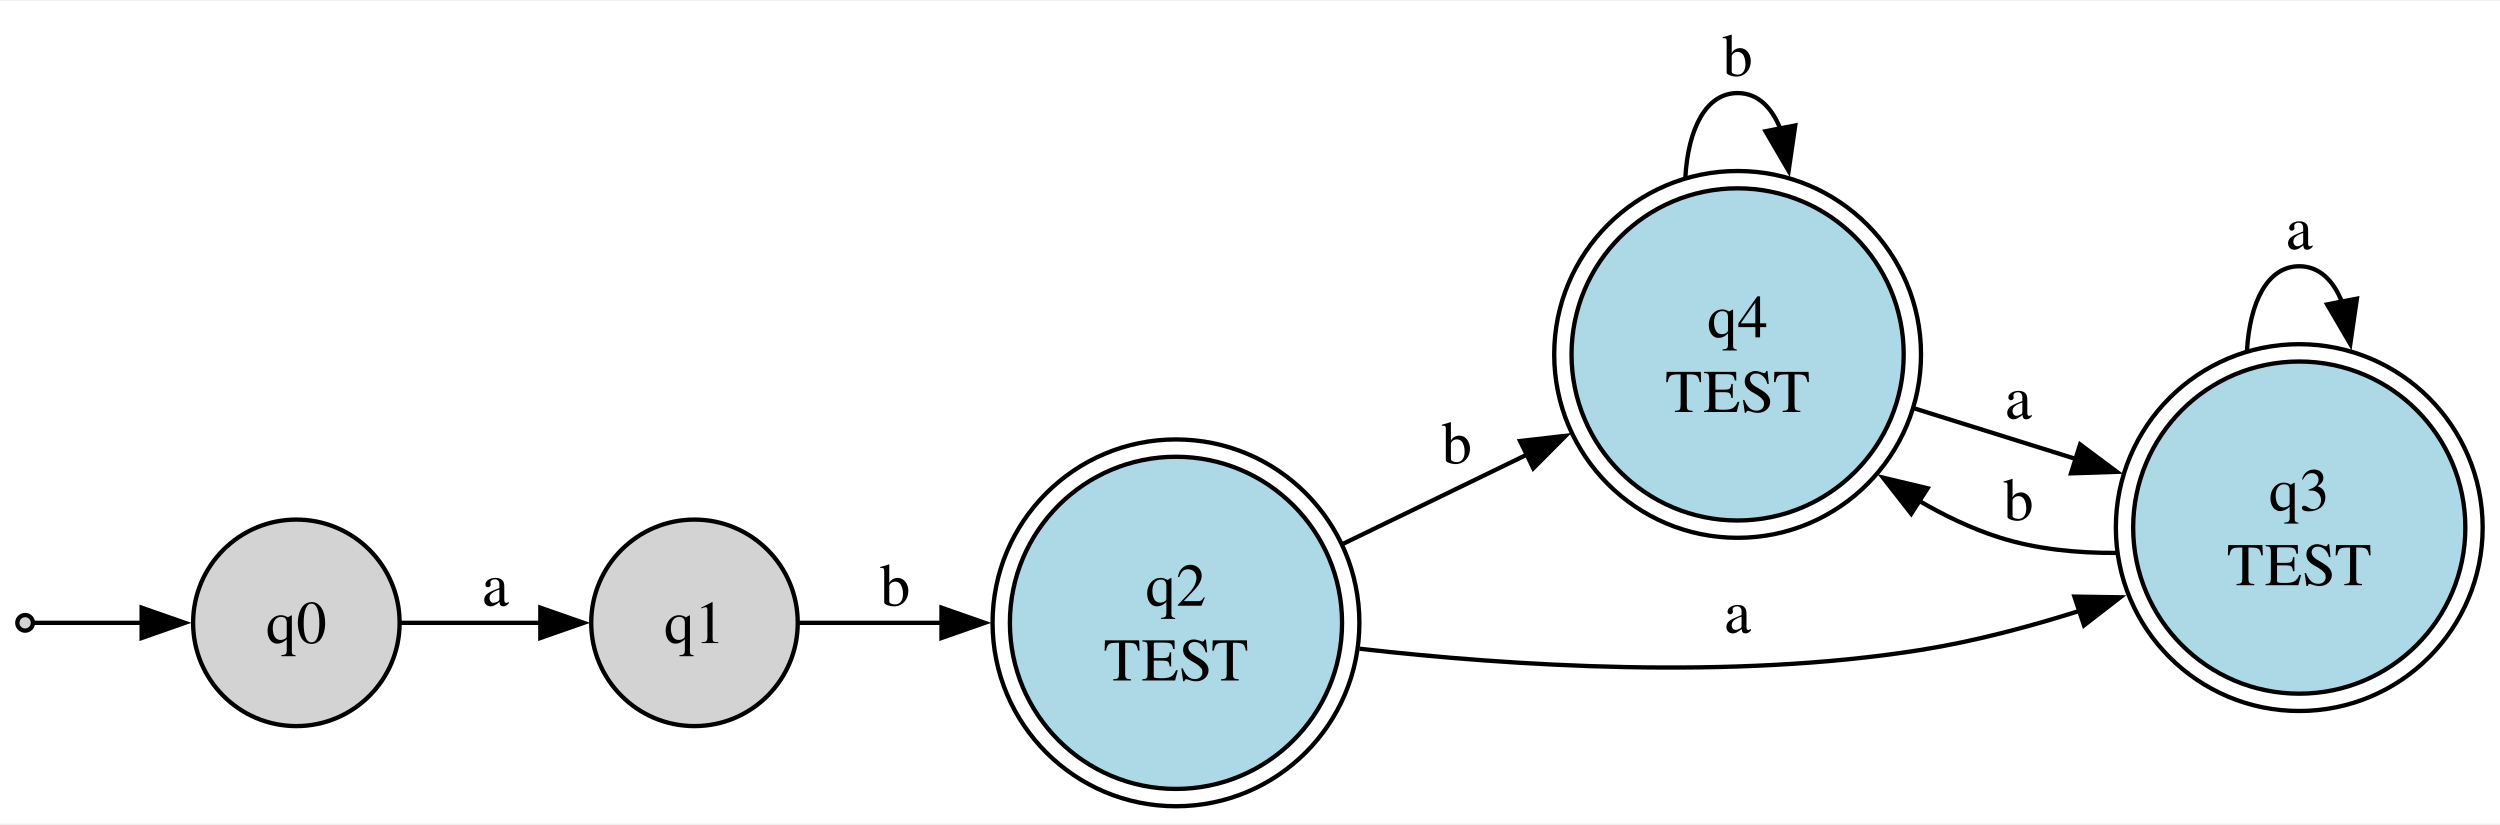
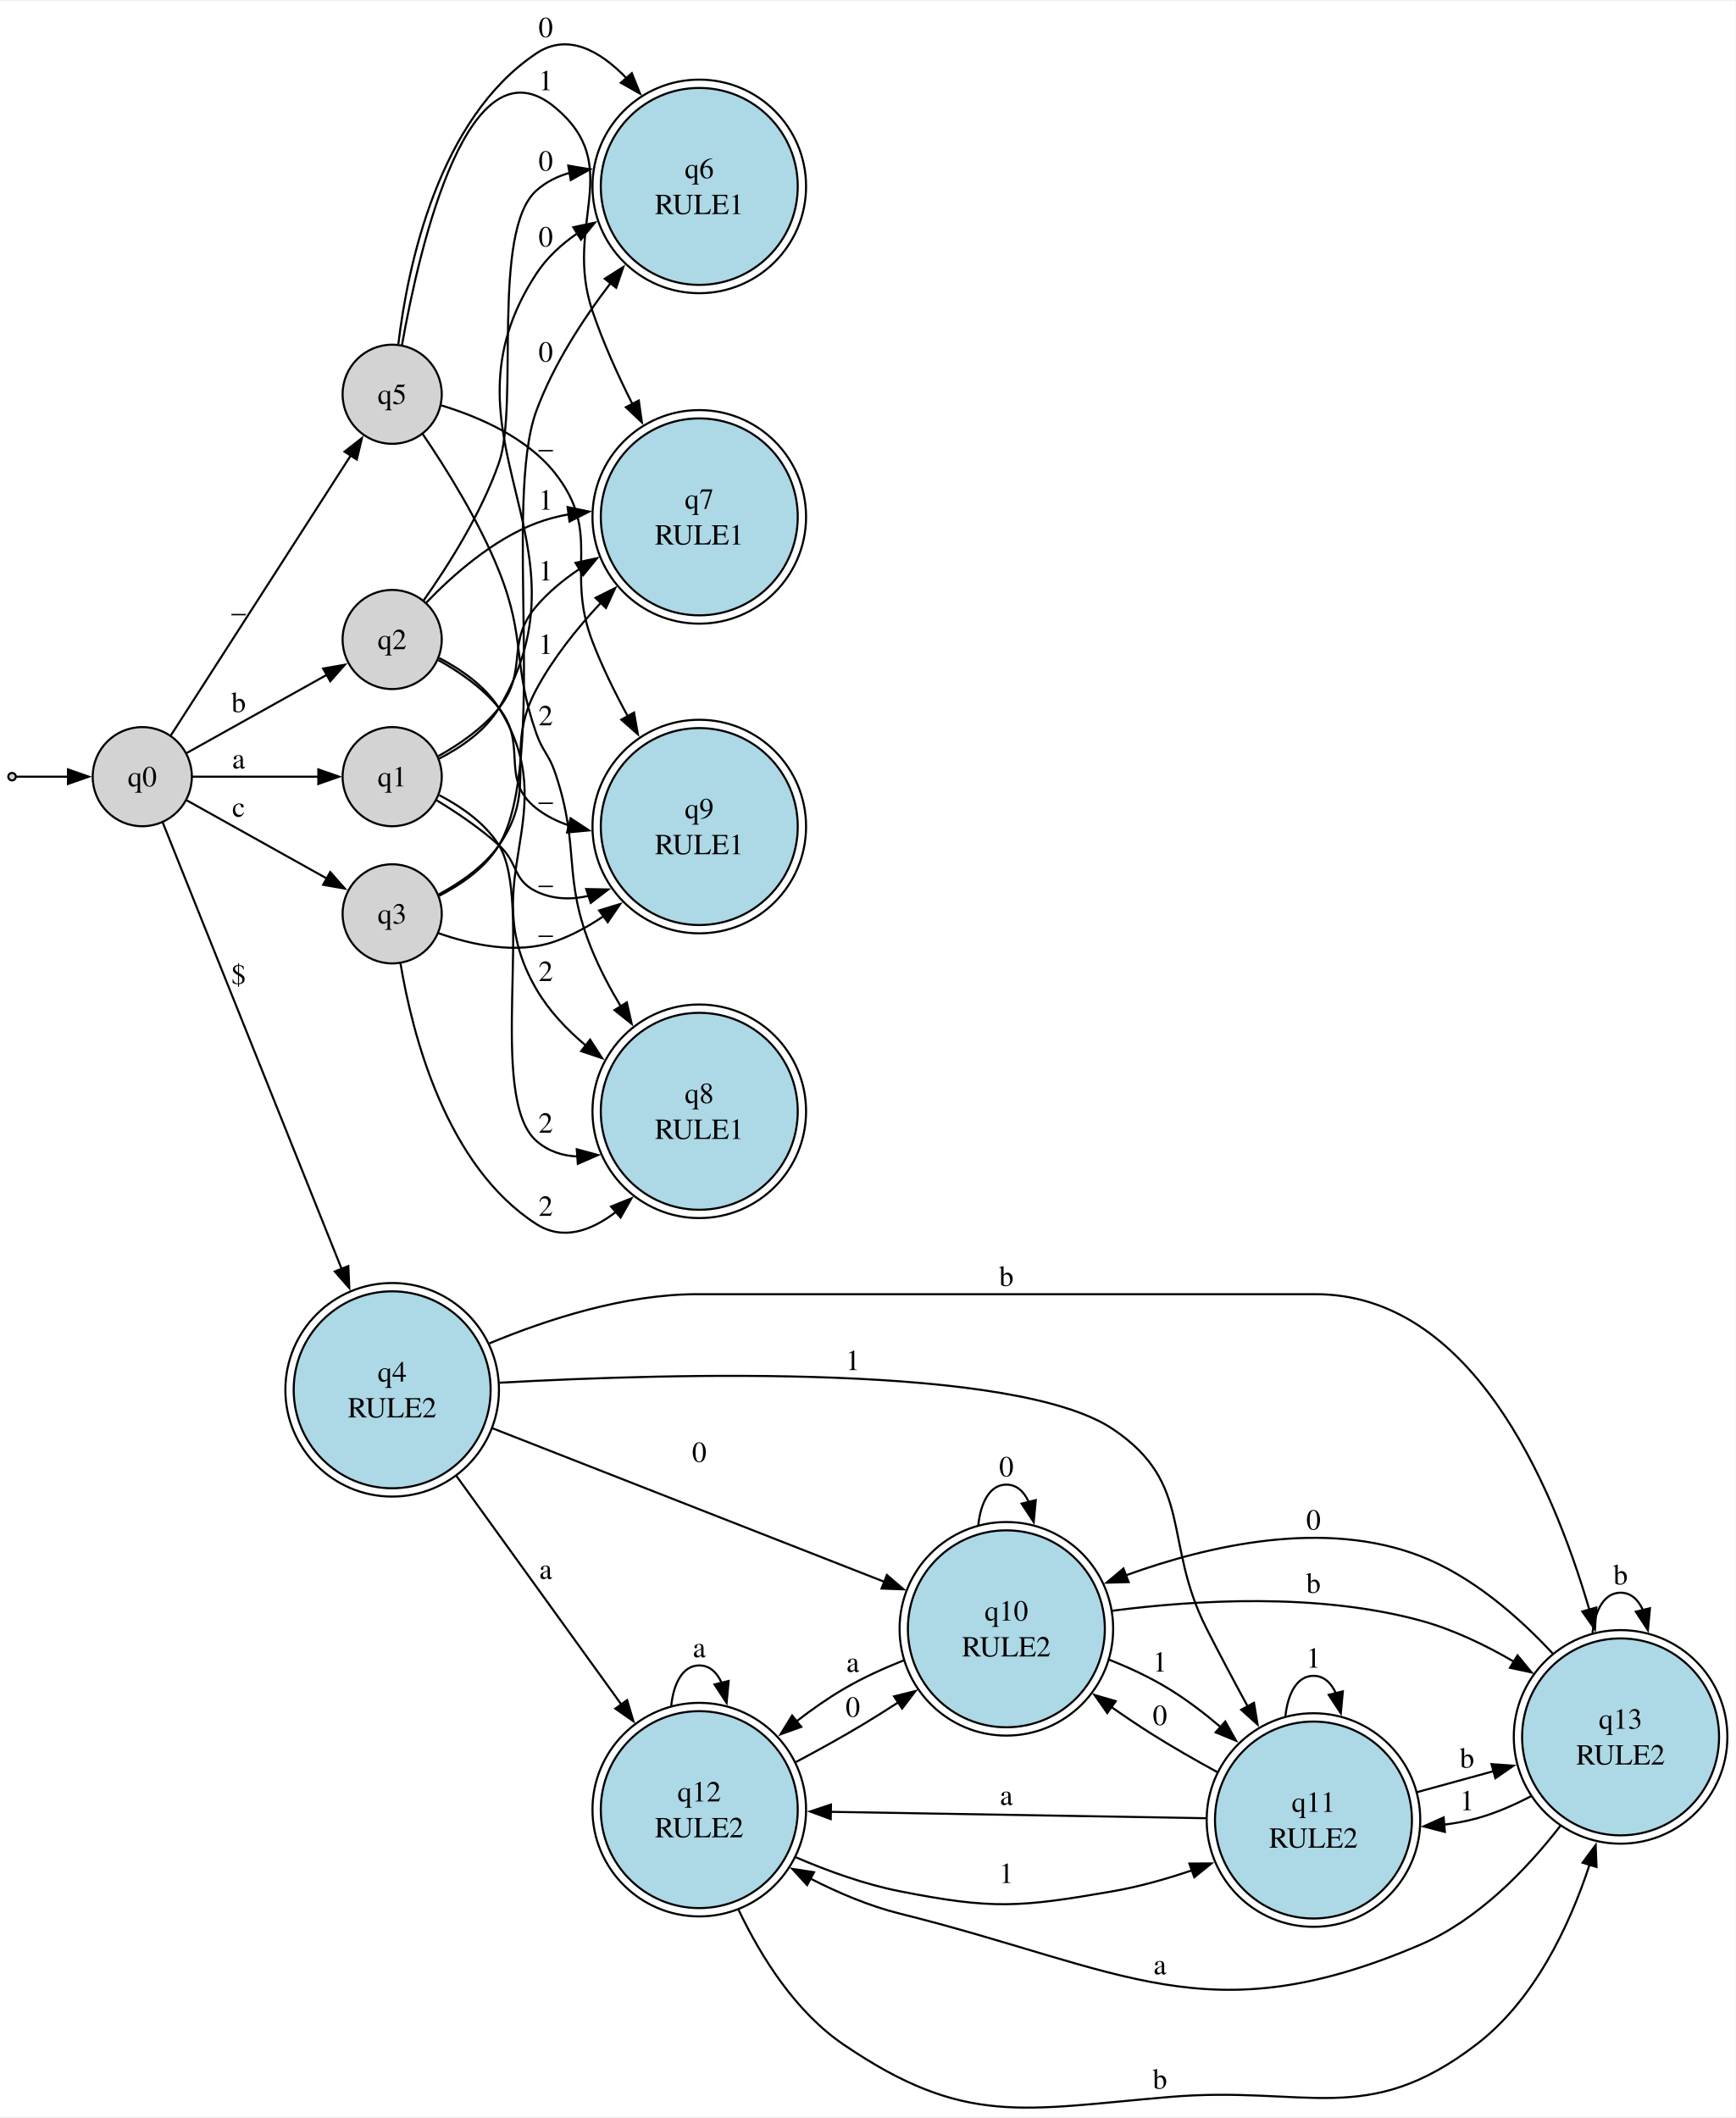
- <svg xmlns="http://www.w3.org/2000/svg" width="576pt" height="190pt" viewBox="0.00 0.00 576.00 189.51">
-   <g id="graph0" class="graph" transform="scale(0.99755 0.99755) rotate(0) translate(4 185.97)">
-     <polygon fill="white" stroke="none" points="-4,4 -4,-185.97 573.41,-185.97 573.41,4 -4,4" />
+ <svg xmlns="http://www.w3.org/2000/svg" width="295pt" height="360pt" viewBox="0.00 0.00 295.33 360.00">
+   <g id="graph0" class="graph" transform="scale(0.353663 0.353663) rotate(0) translate(4 1013.92)">
+     <polygon fill="white" stroke="none" points="-4,4 -4,-1013.92 831.06,-1013.92 831.06,4 -4,4" />
    <g id="node1" class="node">
-       <ellipse fill="lightblue" stroke="black" cx="397.33" cy="-104.36" rx="38.36" ry="38.36" />
-       <ellipse fill="none" stroke="black" cx="397.33" cy="-104.36" rx="42.36" ry="42.36" />
-       <text text-anchor="middle" x="397.33" y="-108.31" font-family="Times,serif" font-size="14.00">q4</text>
-       <text text-anchor="middle" x="397.33" y="-91.06" font-family="Times,serif" font-size="14.00">TEST</text>
+       <ellipse fill="lightblue" stroke="black" cx="332.43" cy="-765.8" rx="47.38" ry="47.38" />
+       <ellipse fill="none" stroke="black" cx="332.43" cy="-765.8" rx="51.38" ry="51.38" />
+       <text text-anchor="middle" x="332.43" y="-769.75" font-family="Times,serif" font-size="14.00">q7</text>
+       <text text-anchor="middle" x="332.43" y="-752.5" font-family="Times,serif" font-size="14.00">RULE1</text>
+     </g>
+     <g id="node2" class="node">
+       <ellipse fill="lightblue" stroke="black" cx="332.43" cy="-616.8" rx="47.38" ry="47.38" />
+       <ellipse fill="none" stroke="black" cx="332.43" cy="-616.8" rx="51.38" ry="51.38" />
+       <text text-anchor="middle" x="332.43" y="-620.75" font-family="Times,serif" font-size="14.00">q9</text>
+       <text text-anchor="middle" x="332.43" y="-603.5" font-family="Times,serif" font-size="14.00">RULE1</text>
+     </g>
+     <g id="node3" class="node">
+       <ellipse fill="lightblue" stroke="black" cx="332.43" cy="-143.8" rx="47.38" ry="47.38" />
+       <ellipse fill="none" stroke="black" cx="332.43" cy="-143.8" rx="51.38" ry="51.38" />
+       <text text-anchor="middle" x="332.43" y="-147.75" font-family="Times,serif" font-size="14.00">q12</text>
+       <text text-anchor="middle" x="332.43" y="-130.5" font-family="Times,serif" font-size="14.00">RULE2</text>
+     </g>
+     <g id="edge7" class="edge">
+       <path fill="none" stroke="black" d="M318.92,-193.7C320.13,-204.95 324.64,-213.18 332.43,-213.18 337.3,-213.18 340.88,-209.97 343.19,-204.81" />
+       <polygon fill="black" stroke="black" points="346.57,-205.71 345.58,-195.16 339.77,-204.03 346.57,-205.71" />
+       <text text-anchor="middle" x="332.43" y="-217.13" font-family="Times,serif" font-size="14.00">a</text>
+     </g>
+     <g id="node7" class="node">
+       <ellipse fill="lightblue" stroke="black" cx="480.18" cy="-230.8" rx="47.38" ry="47.38" />
+       <ellipse fill="none" stroke="black" cx="480.18" cy="-230.8" rx="51.38" ry="51.38" />
+       <text text-anchor="middle" x="480.18" y="-234.75" font-family="Times,serif" font-size="14.00">q10</text>
+       <text text-anchor="middle" x="480.18" y="-217.5" font-family="Times,serif" font-size="14.00">RULE2</text>
+     </g>
+     <g id="edge5" class="edge">
+       <path fill="none" stroke="black" d="M378.9,-166.68C389.49,-172.31 400.65,-178.47 410.81,-184.55 416.48,-187.95 422.32,-191.63 428.1,-195.37" />
+       <polygon fill="black" stroke="black" points="426.17,-198.29 436.44,-200.86 430.01,-192.44 426.17,-198.29" />
+       <text text-anchor="middle" x="406.31" y="-188.5" font-family="Times,serif" font-size="14.00">0</text>
+     </g>
+     <g id="node8" class="node">
+       <ellipse fill="lightblue" stroke="black" cx="775.69" cy="-178.8" rx="47.38" ry="47.38" />
+       <ellipse fill="none" stroke="black" cx="775.69" cy="-178.8" rx="51.38" ry="51.38" />
+       <text text-anchor="middle" x="775.69" y="-182.75" font-family="Times,serif" font-size="14.00">q13</text>
+       <text text-anchor="middle" x="775.69" y="-165.5" font-family="Times,serif" font-size="14.00">RULE2</text>
+     </g>
+     <g id="edge8" class="edge">
+       <path fill="none" stroke="black" d="M351.29,-95.71C362.34,-72.52 378.87,-46.42 401.81,-30.8 460.13,8.92 488.24,0.41 558.56,-5.55 624.94,-11.19 653.42,9.7 706.31,-30.8 733.95,-51.97 750.81,-86.97 760.87,-117.61" />
+       <polygon fill="black" stroke="black" points="757.42,-118.27 763.71,-126.79 764.1,-116.21 757.42,-118.27" />
+       <text text-anchor="middle" x="554.06" y="-9.5" font-family="Times,serif" font-size="14.00">b</text>
+     </g>
+     <g id="node9" class="node">
+       <ellipse fill="lightblue" stroke="black" cx="627.93" cy="-138.8" rx="47.38" ry="47.38" />
+       <ellipse fill="none" stroke="black" cx="627.93" cy="-138.8" rx="51.38" ry="51.38" />
+       <text text-anchor="middle" x="627.93" y="-142.75" font-family="Times,serif" font-size="14.00">q11</text>
+       <text text-anchor="middle" x="627.93" y="-125.5" font-family="Times,serif" font-size="14.00">RULE2</text>
+     </g>
+     <g id="edge6" class="edge">
+       <path fill="none" stroke="black" d="M378.87,-120.88C394.31,-114.24 411.94,-107.89 428.81,-104.55 473.61,-95.7 486.57,-96.72 531.56,-104.55 544.16,-106.75 557.3,-110.46 569.65,-114.65" />
+       <polygon fill="black" stroke="black" points="568.24,-117.86 578.84,-117.92 570.59,-111.27 568.24,-117.86" />
+       <text text-anchor="middle" x="480.18" y="-108.5" font-family="Times,serif" font-size="14.00">1</text>
+     </g>
+     <g id="node4" class="node">
+       <ellipse fill="lightblue" stroke="black" cx="332.43" cy="-924.8" rx="47.38" ry="47.38" />
+       <ellipse fill="none" stroke="black" cx="332.43" cy="-924.8" rx="51.38" ry="51.38" />
+       <text text-anchor="middle" x="332.43" y="-928.75" font-family="Times,serif" font-size="14.00">q6</text>
+       <text text-anchor="middle" x="332.43" y="-911.5" font-family="Times,serif" font-size="14.00">RULE1</text>
+     </g>
+     <g id="node5" class="node">
+       <ellipse fill="lightblue" stroke="black" cx="332.43" cy="-479.8" rx="47.38" ry="47.38" />
+       <ellipse fill="none" stroke="black" cx="332.43" cy="-479.8" rx="51.38" ry="51.38" />
+       <text text-anchor="middle" x="332.43" y="-483.75" font-family="Times,serif" font-size="14.00">q8</text>
+       <text text-anchor="middle" x="332.43" y="-466.5" font-family="Times,serif" font-size="14.00">RULE1</text>
+     </g>
+     <g id="node6" class="node">
+       <ellipse fill="lightblue" stroke="black" cx="184.68" cy="-345.8" rx="47.38" ry="47.38" />
+       <ellipse fill="none" stroke="black" cx="184.68" cy="-345.8" rx="51.38" ry="51.38" />
+       <text text-anchor="middle" x="184.68" y="-349.75" font-family="Times,serif" font-size="14.00">q4</text>
+       <text text-anchor="middle" x="184.68" y="-332.5" font-family="Times,serif" font-size="14.00">RULE2</text>
+     </g>
+     <g id="edge23" class="edge">
+       <path fill="none" stroke="black" d="M215.52,-304.44C238.51,-272.58 270.41,-228.38 294.92,-194.41" />
+       <polygon fill="black" stroke="black" points="297.72,-196.5 300.74,-186.34 292.05,-192.4 297.72,-196.5" />
+       <text text-anchor="middle" x="258.55" y="-254.81" font-family="Times,serif" font-size="14.00">a</text>
+     </g>
+     <g id="edge21" class="edge">
+       <path fill="none" stroke="black" d="M232.83,-327.33C284.18,-307.21 366.33,-275.02 421.49,-253.41" />
+       <polygon fill="black" stroke="black" points="422.7,-256.69 430.73,-249.79 420.14,-250.18 422.7,-256.69" />
+       <text text-anchor="middle" x="332.43" y="-311.11" font-family="Times,serif" font-size="14.00">0</text>
+     </g>
+     <g id="edge24" class="edge">
+       <path fill="none" stroke="black" d="M231.45,-368.13C259.6,-379.85 296.8,-391.8 331.43,-391.8 331.43,-391.8 331.43,-391.8 628.93,-391.8 703.01,-391.8 742.2,-302.97 760.66,-240.04" />
+       <polygon fill="black" stroke="black" points="764.02,-241.04 763.36,-230.47 757.28,-239.15 764.02,-241.04" />
+       <text text-anchor="middle" x="480.18" y="-395.75" font-family="Times,serif" font-size="14.00">b</text>
+     </g>
+     <g id="edge22" class="edge">
+       <path fill="none" stroke="black" d="M236.34,-349.21C320.57,-353.86 484.76,-358.39 531.56,-326.8 570.62,-300.44 555.23,-272.82 576.56,-230.8 582.74,-218.63 589.62,-205.69 596.27,-193.48" />
+       <polygon fill="black" stroke="black" points="599.31,-195.21 601.04,-184.76 593.17,-191.85 599.31,-195.21" />
+       <text text-anchor="middle" x="406.31" y="-355.29" font-family="Times,serif" font-size="14.00">1</text>
+     </g>
+     <g id="edge27" class="edge">
+       <path fill="none" stroke="black" d="M430.94,-215.66C421.01,-211.75 410.84,-207.11 401.81,-201.8 394.16,-197.32 386.53,-191.95 379.29,-186.33" />
+       <polygon fill="black" stroke="black" points="381.51,-183.62 371.54,-180.06 377.11,-189.07 381.51,-183.62" />
+       <text text-anchor="middle" x="406.31" y="-210.06" font-family="Times,serif" font-size="14.00">a</text>
+     </g>
+     <g id="edge25" class="edge">
+       <path fill="none" stroke="black" d="M466.67,-280.7C467.89,-291.95 472.39,-300.18 480.18,-300.18 485.05,-300.18 488.64,-296.97 490.94,-291.81" />
+       <polygon fill="black" stroke="black" points="494.32,-292.71 493.33,-282.16 487.53,-291.03 494.32,-292.71" />
+       <text text-anchor="middle" x="480.18" y="-304.13" font-family="Times,serif" font-size="14.00">0</text>
+     </g>
+     <g id="edge28" class="edge">
+       <path fill="none" stroke="black" d="M530.98,-239.47C571.63,-244.74 630.18,-248.16 679.31,-234.8 694.82,-230.59 710.38,-223.15 724.3,-215.03" />
+       <polygon fill="black" stroke="black" points="726.11,-218.03 732.83,-209.83 722.47,-212.05 726.11,-218.03" />
+       <text text-anchor="middle" x="627.93" y="-248.08" font-family="Times,serif" font-size="14.00">b</text>
+     </g>
+     <g id="edge26" class="edge">
+       <path fill="none" stroke="black" d="M529.6,-215.95C539.51,-212.01 549.64,-207.29 558.56,-201.8 567.05,-196.58 575.42,-190.21 583.24,-183.55" />
+       <polygon fill="black" stroke="black" points="585.51,-186.21 590.68,-176.96 580.87,-180.98 585.51,-186.21" />
+       <text text-anchor="middle" x="554.06" y="-210.19" font-family="Times,serif" font-size="14.00">1</text>
+     </g>
+     <g id="edge36" class="edge">
+       <path fill="none" stroke="black" d="M746.78,-136.06C730.08,-114.53 706.77,-90.56 679.31,-78.8 576.78,-34.91 537.04,-66.86 428.81,-93.8 414.2,-97.44 399.36,-103.73 385.86,-110.65" />
+       <polygon fill="black" stroke="black" points="384.32,-107.5 377.16,-115.31 387.63,-113.67 384.32,-107.5" />
+       <text text-anchor="middle" x="554.06" y="-64.56" font-family="Times,serif" font-size="14.00">a</text>
+     </g>
+     <g id="edge34" class="edge">
+       <path fill="none" stroke="black" d="M743.34,-218.6C726.54,-236.69 704.18,-256.17 679.31,-265.8 633.51,-283.55 578.25,-271.25 537.74,-256.55" />
+       <polygon fill="black" stroke="black" points="539,-253.28 528.41,-253 536.51,-259.82 539,-253.28" />
+       <text text-anchor="middle" x="627.93" y="-278.53" font-family="Times,serif" font-size="14.00">0</text>
+     </g>
+     <g id="edge37" class="edge">
+       <path fill="none" stroke="black" d="M762.17,-228.7C763.39,-239.95 767.89,-248.18 775.69,-248.18 780.56,-248.18 784.14,-244.97 786.44,-239.81" />
+       <polygon fill="black" stroke="black" points="789.82,-240.71 788.84,-230.16 783.03,-239.03 789.82,-240.71" />
+       <text text-anchor="middle" x="775.69" y="-252.13" font-family="Times,serif" font-size="14.00">b</text>
+     </g>
+     <g id="edge35" class="edge">
+       <path fill="none" stroke="black" d="M732.75,-150.34C724.33,-145.91 715.29,-142 706.31,-139.55 701.23,-138.17 695.89,-137.2 690.49,-136.54" />
+       <polygon fill="black" stroke="black" points="691.16,-133.08 680.9,-135.72 690.57,-140.06 691.16,-133.08" />
+       <text text-anchor="middle" x="701.81" y="-143.5" font-family="Times,serif" font-size="14.00">1</text>
+     </g>
+     <g id="edge40" class="edge">
+       <path fill="none" stroke="black" d="M576.27,-139.67C526.18,-140.52 449.44,-141.83 395.67,-142.74" />
+       <polygon fill="black" stroke="black" points="395.67,-139.24 385.73,-142.91 395.79,-146.24 395.67,-139.24" />
+       <text text-anchor="middle" x="480.18" y="-146.07" font-family="Times,serif" font-size="14.00">a</text>
+     </g>
+     <g id="edge38" class="edge">
+       <path fill="none" stroke="black" d="M581.73,-161.83C571.02,-167.66 559.75,-174.11 549.56,-180.55 543.28,-184.53 536.83,-188.88 530.51,-193.31" />
+       <polygon fill="black" stroke="black" points="528.72,-190.29 522.62,-198.95 532.79,-195.99 528.72,-190.29" />
+       <text text-anchor="middle" x="554.06" y="-184.5" font-family="Times,serif" font-size="14.00">0</text>
+     </g>
+     <g id="edge41" class="edge">
+       <path fill="none" stroke="black" d="M677.87,-152.24C689.65,-155.47 702.36,-158.96 714.59,-162.31" />
+       <polygon fill="black" stroke="black" points="713.6,-165.67 724.17,-164.94 715.45,-158.92 713.6,-165.67" />
+       <text text-anchor="middle" x="701.81" y="-163.95" font-family="Times,serif" font-size="14.00">b</text>
+     </g>
+     <g id="edge39" class="edge">
+       <path fill="none" stroke="black" d="M614.42,-188.7C615.64,-199.95 620.14,-208.18 627.93,-208.18 632.8,-208.18 636.39,-204.97 638.69,-199.81" />
+       <polygon fill="black" stroke="black" points="642.07,-200.71 641.08,-190.16 635.28,-199.03 642.07,-200.71" />
+       <text text-anchor="middle" x="627.93" y="-212.13" font-family="Times,serif" font-size="14.00">1</text>
+     </g>
+     <g id="node10" class="node">
+       <ellipse fill="lightgrey" stroke="black" cx="184.68" cy="-640.8" rx="23.85" ry="23.85" />
+       <text text-anchor="middle" x="184.68" y="-636.13" font-family="Times,serif" font-size="14.00">q1</text>
    </g>
    <g id="edge2" class="edge">
-       <path fill="none" stroke="black" d="M385.26,-145.27C385.9,-156.32 389.92,-164.72 397.33,-164.72 401.96,-164.72 405.27,-161.44 407.26,-156.28" />
-       <polygon fill="black" stroke="black" points="410.64,-157.24 409.11,-146.75 403.77,-155.9 410.64,-157.24" />
-       <text text-anchor="middle" x="397.33" y="-168.67" font-family="Times,serif" font-size="14.00">b</text>
-     </g>
-     <g id="node2" class="node">
-       <ellipse fill="lightblue" stroke="black" cx="527.05" cy="-64.36" rx="38.36" ry="38.36" />
-       <ellipse fill="none" stroke="black" cx="527.05" cy="-64.36" rx="42.36" ry="42.36" />
-       <text text-anchor="middle" x="527.05" y="-68.31" font-family="Times,serif" font-size="14.00">q3</text>
-       <text text-anchor="middle" x="527.05" y="-51.06" font-family="Times,serif" font-size="14.00">TEST</text>
+       <path fill="none" stroke="black" d="M206.87,-650.67C216.88,-656.25 228.31,-664.06 236.05,-673.8 250.49,-691.97 238.97,-705.18 254.05,-722.8 259.95,-729.7 267.24,-735.69 274.96,-740.85" />
+       <polygon fill="black" stroke="black" points="272.9,-743.68 283.25,-745.92 276.55,-737.71 272.9,-743.68" />
+       <text text-anchor="middle" x="258.55" y="-735.22" font-family="Times,serif" font-size="14.00">1</text>
+     </g>
+     <g id="edge4" class="edge">
+       <path fill="none" stroke="black" d="M205.83,-629.59C215.49,-623.74 226.9,-616.08 236.05,-607.8 245.49,-599.27 242.57,-591.03 254.05,-585.55 262.14,-581.69 270.84,-581.52 279.38,-583.49" />
+       <polygon fill="black" stroke="black" points="278.03,-586.73 288.62,-586.53 280.22,-580.08 278.03,-586.73" />
+       <text text-anchor="middle" x="258.55" y="-589.5" font-family="Times,serif" font-size="14.00">_</text>
    </g>
    <g id="edge1" class="edge">
-       <path fill="none" stroke="black" d="M438.04,-91.92C449.94,-88.2 463.14,-84.06 475.63,-80.15" />
-       <polygon fill="black" stroke="black" points="476.43,-83.57 484.92,-77.24 474.33,-76.89 476.43,-83.57" />
-       <text text-anchor="middle" x="462.19" y="-89.51" font-family="Times,serif" font-size="14.00">a</text>
-     </g>
-     <g id="edge6" class="edge">
-       <path fill="none" stroke="black" d="M484.94,-58.51C475.81,-58.45 466.29,-59.36 457.69,-62.11 451.36,-64.13 445.13,-67.1 439.23,-70.55" />
-       <polygon fill="black" stroke="black" points="437.43,-67.55 430.9,-75.9 441.21,-73.44 437.43,-67.55" />
-       <text text-anchor="middle" x="462.19" y="-66.06" font-family="Times,serif" font-size="14.00">b</text>
-     </g>
-     <g id="edge5" class="edge">
-       <path fill="none" stroke="black" d="M514.98,-105.27C515.62,-116.32 519.64,-124.72 527.05,-124.72 531.69,-124.72 534.99,-121.44 536.98,-116.28" />
-       <polygon fill="black" stroke="black" points="540.36,-117.24 538.84,-106.75 533.49,-115.9 540.36,-117.24" />
-       <text text-anchor="middle" x="527.05" y="-128.67" font-family="Times,serif" font-size="14.00">a</text>
-     </g>
-     <g id="node3" class="node">
-       <ellipse fill="lightblue" stroke="black" cx="267.61" cy="-42.36" rx="38.36" ry="38.36" />
-       <ellipse fill="none" stroke="black" cx="267.61" cy="-42.36" rx="42.36" ry="42.36" />
-       <text text-anchor="middle" x="267.61" y="-46.31" font-family="Times,serif" font-size="14.00">q2</text>
-       <text text-anchor="middle" x="267.61" y="-29.06" font-family="Times,serif" font-size="14.00">TEST</text>
-     </g>
-     <g id="edge8" class="edge">
-       <path fill="none" stroke="black" d="M306.24,-60.63C319.62,-67.12 334.87,-74.52 348.96,-81.36" />
-       <polygon fill="black" stroke="black" points="347.09,-84.35 357.61,-85.56 350.14,-78.05 347.09,-84.35" />
-       <text text-anchor="middle" x="332.47" y="-79.17" font-family="Times,serif" font-size="14.00">b</text>
-     </g>
-     <g id="edge7" class="edge">
-       <path fill="none" stroke="black" d="M310.02,-36.38C344.84,-32.42 395.81,-29.12 439.69,-36.11 451.86,-38.05 464.64,-41.43 476.53,-45.2" />
-       <polygon fill="black" stroke="black" points="475.12,-48.42 485.71,-48.26 477.33,-41.78 475.12,-48.42" />
-       <text text-anchor="middle" x="397.33" y="-40.06" font-family="Times,serif" font-size="14.00">a</text>
-     </g>
-     <g id="node4" class="node">
-       <ellipse fill="lightgrey" stroke="black" cx="64.45" cy="-42.36" rx="23.85" ry="23.85" />
-       <text text-anchor="middle" x="64.45" y="-37.69" font-family="Times,serif" font-size="14.00">q0</text>
-     </g>
-     <g id="node5" class="node">
-       <ellipse fill="lightgrey" stroke="black" cx="156.4" cy="-42.36" rx="23.85" ry="23.85" />
-       <text text-anchor="middle" x="156.4" y="-37.69" font-family="Times,serif" font-size="14.00">q1</text>
+       <path fill="none" stroke="black" d="M207.26,-649.46C217.76,-654.85 229.51,-662.85 236.05,-673.8 283.86,-753.85 202.98,-804.8 254.05,-882.8 259.11,-890.53 266.09,-896.95 273.81,-902.25" />
+       <polygon fill="black" stroke="black" points="271.85,-905.16 282.21,-907.38 275.5,-899.18 271.85,-905.16" />
+       <text text-anchor="middle" x="258.55" y="-895.89" font-family="Times,serif" font-size="14.00">0</text>
    </g>
    <g id="edge3" class="edge">
-       <path fill="none" stroke="black" d="M88.61,-42.36C98.48,-42.36 110.19,-42.36 121.02,-42.36" />
-       <polygon fill="black" stroke="black" points="120.8,-45.86 130.8,-42.36 120.8,-38.86 120.8,-45.86" />
-       <text text-anchor="middle" x="110.43" y="-46.31" font-family="Times,serif" font-size="14.00">a</text>
-     </g>
-     <g id="edge4" class="edge">
-       <path fill="none" stroke="black" d="M180.56,-42.36C190.24,-42.36 201.91,-42.36 213.49,-42.36" />
-       <polygon fill="black" stroke="black" points="213.45,-45.86 223.45,-42.36 213.45,-38.86 213.45,-45.86" />
-       <text text-anchor="middle" x="202.75" y="-46.31" font-family="Times,serif" font-size="14.00">b</text>
-     </g>
-     <g id="node6" class="node">
-       <ellipse fill="lightgrey" stroke="black" cx="1.8" cy="-42.36" rx="1.8" ry="1.8" />
+       <path fill="none" stroke="black" d="M207.34,-631.9C217.73,-626.49 229.35,-618.53 236.05,-607.8 252.93,-580.78 230.15,-486.62 254.05,-465.55 259.77,-460.52 266.67,-458.35 273.96,-458.04" />
+       <polygon fill="black" stroke="black" points="273.49,-461.52 283.73,-458.76 274.01,-454.54 273.49,-461.52" />
+       <text text-anchor="middle" x="258.55" y="-469.5" font-family="Times,serif" font-size="14.00">2</text>
+     </g>
+     <g id="node11" class="node">
+       <ellipse fill="lightgrey" stroke="black" cx="184.68" cy="-574.8" rx="23.85" ry="23.85" />
+       <text text-anchor="middle" x="184.68" y="-570.13" font-family="Times,serif" font-size="14.00">q3</text>
+     </g>
+     <g id="edge10" class="edge">
+       <path fill="none" stroke="black" d="M207.11,-584.16C217.31,-589.65 228.83,-597.54 236.05,-607.8 255.78,-635.84 237.83,-652.61 254.05,-682.8 262.08,-697.75 273.47,-712.04 285.04,-724.41" />
+       <polygon fill="black" stroke="black" points="282.51,-726.83 291.99,-731.57 287.54,-721.96 282.51,-726.83" />
+       <text text-anchor="middle" x="258.55" y="-699.87" font-family="Times,serif" font-size="14.00">1</text>
+     </g>
+     <g id="edge12" class="edge">
+       <path fill="none" stroke="black" d="M206.85,-565.54C222.69,-559.95 244.68,-555.06 263.05,-561.55 271.25,-564.45 279.18,-568.79 286.56,-573.8" />
+       <polygon fill="black" stroke="black" points="284.24,-576.44 294.38,-579.53 288.38,-570.79 284.24,-576.44" />
+       <text text-anchor="middle" x="258.55" y="-565.5" font-family="Times,serif" font-size="14.00">_</text>
    </g>
    <g id="edge9" class="edge">
-       <path fill="none" stroke="black" d="M3.85,-42.36C7.13,-42.36 17.62,-42.36 28.91,-42.36" />
-       <polygon fill="black" stroke="black" points="28.71,-45.86 38.71,-42.36 28.71,-38.86 28.71,-45.86" />
+       <path fill="none" stroke="black" d="M207.26,-583.46C217.76,-588.85 229.51,-596.85 236.05,-607.8 259.96,-647.83 237.9,-773.08 254.05,-816.8 262.23,-838.93 276.22,-860.62 290.07,-878.68" />
+       <polygon fill="black" stroke="black" points="286.95,-880.38 295.9,-886.05 292.45,-876.04 286.95,-880.38" />
+       <text text-anchor="middle" x="258.55" y="-840.49" font-family="Times,serif" font-size="14.00">0</text>
+     </g>
+     <g id="edge11" class="edge">
+       <path fill="none" stroke="black" d="M188.67,-551.05C194.43,-516.49 210.64,-453.42 254.05,-425.55 266.72,-417.43 280.24,-422.09 292.38,-431.42" />
+       <polygon fill="black" stroke="black" points="289.98,-433.97 299.81,-437.93 294.59,-428.7 289.98,-433.97" />
+       <text text-anchor="middle" x="258.55" y="-429.5" font-family="Times,serif" font-size="14.00">2</text>
+     </g>
+     <g id="node12" class="node">
+       <ellipse fill="lightgrey" stroke="black" cx="184.68" cy="-824.8" rx="23.85" ry="23.85" />
+       <text text-anchor="middle" x="184.68" y="-820.13" font-family="Times,serif" font-size="14.00">q5</text>
+     </g>
+     <g id="edge14" class="edge">
+       <path fill="none" stroke="black" d="M189.42,-848.57C197.95,-896.54 221.37,-997.53 263.05,-962.8 297.08,-934.46 266.86,-906.75 281.05,-864.8 286.12,-849.81 293.12,-834.25 300.29,-820.04" />
+       <polygon fill="black" stroke="black" points="303.33,-821.78 304.82,-811.29 297.11,-818.56 303.33,-821.78" />
+       <text text-anchor="middle" x="258.55" y="-971.09" font-family="Times,serif" font-size="14.00">1</text>
+     </g>
+     <g id="edge16" class="edge">
+       <path fill="none" stroke="black" d="M208.42,-819.41C225.96,-814.06 249.45,-804.1 263.05,-786.8 285.85,-757.82 267.83,-740.23 281.05,-705.8 285.68,-693.76 291.75,-681.37 298.06,-669.82" />
+       <polygon fill="black" stroke="black" points="301.04,-671.65 302.89,-661.22 294.94,-668.22 301.04,-671.65" />
+       <text text-anchor="middle" x="258.55" y="-799.14" font-family="Times,serif" font-size="14.00">_</text>
+     </g>
+     <g id="edge13" class="edge">
+       <path fill="none" stroke="black" d="M187.65,-848.96C192.16,-886.38 206.82,-957.33 254.05,-988.8 268.97,-998.75 284.38,-990.38 297.49,-976.8" />
+       <polygon fill="black" stroke="black" points="299.98,-979.28 303.93,-969.45 294.71,-974.67 299.98,-979.28" />
+       <text text-anchor="middle" x="258.55" y="-996.62" font-family="Times,serif" font-size="14.00">0</text>
+     </g>
+     <g id="edge15" class="edge">
+       <path fill="none" stroke="black" d="M199.29,-805.77C210.63,-789.11 226.43,-763.85 236.05,-739.8 249.31,-706.67 242.26,-695.24 254.05,-661.55 257.11,-652.83 260.08,-651.56 263.05,-642.8 275.59,-605.82 266.1,-592.88 281.05,-556.8 284.79,-547.8 289.6,-538.71 294.77,-530.09" />
+       <polygon fill="black" stroke="black" points="297.58,-532.2 299.92,-521.87 291.65,-528.49 297.58,-532.2" />
+       <text text-anchor="middle" x="258.55" y="-665.5" font-family="Times,serif" font-size="14.00">2</text>
+     </g>
+     <g id="node13" class="node">
+       <ellipse fill="lightgrey" stroke="black" cx="184.68" cy="-706.8" rx="23.85" ry="23.85" />
+       <text text-anchor="middle" x="184.68" y="-702.13" font-family="Times,serif" font-size="14.00">q2</text>
+     </g>
+     <g id="edge18" class="edge">
+       <path fill="none" stroke="black" d="M201.1,-724.54C213.81,-737.76 233.11,-754.86 254.05,-762.8 259.05,-764.7 264.37,-766.08 269.78,-767.06" />
+       <polygon fill="black" stroke="black" points="269.08,-770.5 279.45,-768.34 270,-763.56 269.08,-770.5" />
+       <text text-anchor="middle" x="258.55" y="-769.29" font-family="Times,serif" font-size="14.00">1</text>
+     </g>
+     <g id="edge20" class="edge">
+       <path fill="none" stroke="black" d="M206.85,-696.92C216.86,-691.34 228.29,-683.53 236.05,-673.8 250.34,-655.92 236.02,-639.65 254.05,-625.55 258.73,-621.9 264.07,-619.25 269.72,-617.35" />
+       <polygon fill="black" stroke="black" points="270.53,-620.76 279.39,-614.95 268.84,-613.96 270.53,-620.76" />
+       <text text-anchor="middle" x="258.55" y="-629.5" font-family="Times,serif" font-size="14.00">_</text>
+     </g>
+     <g id="edge17" class="edge">
+       <path fill="none" stroke="black" d="M199.84,-725.63C211.52,-742.17 227.52,-767.35 236.05,-791.8 245.74,-819.55 232.16,-903.21 254.05,-922.8 258.75,-927.01 264.32,-929.74 270.28,-931.39" />
+       <polygon fill="black" stroke="black" points="269.41,-934.79 279.86,-933.04 270.6,-927.89 269.41,-934.79" />
+       <text text-anchor="middle" x="258.55" y="-932.39" font-family="Times,serif" font-size="14.00">0</text>
+     </g>
+     <g id="edge19" class="edge">
+       <path fill="none" stroke="black" d="M207.31,-697.89C217.69,-692.47 229.32,-684.51 236.05,-673.8 268.35,-622.48 223.56,-590.97 254.05,-538.55 260.03,-528.28 268.58,-519.21 277.83,-511.46" />
+       <polygon fill="black" stroke="black" points="279.92,-514.27 285.67,-505.37 275.62,-508.74 279.92,-514.27" />
+       <text text-anchor="middle" x="258.55" y="-542.5" font-family="Times,serif" font-size="14.00">2</text>
+     </g>
+     <g id="node14" class="node">
+       <ellipse fill="lightgrey" stroke="black" cx="64.45" cy="-640.8" rx="23.85" ry="23.85" />
+       <text text-anchor="middle" x="64.45" y="-636.13" font-family="Times,serif" font-size="14.00">q0</text>
+     </g>
+     <g id="edge32" class="edge">
+       <path fill="none" stroke="black" d="M74.34,-618.63C92.42,-573.51 134.02,-469.72 160.37,-403.95" />
+       <polygon fill="black" stroke="black" points="163.59,-405.33 164.06,-394.75 157.09,-402.73 163.59,-405.33" />
+       <text text-anchor="middle" x="110.8" y="-540.91" font-family="Times,serif" font-size="14.00">$</text>
+     </g>
+     <g id="edge29" class="edge">
+       <path fill="none" stroke="black" d="M88.53,-640.8C105.78,-640.8 129.65,-640.8 149.17,-640.8" />
+       <polygon fill="black" stroke="black" points="149.15,-644.3 159.15,-640.8 149.15,-637.3 149.15,-644.3" />
+       <text text-anchor="middle" x="110.8" y="-644.75" font-family="Times,serif" font-size="14.00">a</text>
+     </g>
+     <g id="edge31" class="edge">
+       <path fill="none" stroke="black" d="M85.77,-629.46C104.38,-619.07 132.18,-603.56 153.4,-591.71" />
+       <polygon fill="black" stroke="black" points="154.88,-594.89 161.9,-586.96 151.46,-588.78 154.88,-594.89" />
+       <text text-anchor="middle" x="110.8" y="-621.52" font-family="Times,serif" font-size="14.00">c</text>
+     </g>
+     <g id="edge33" class="edge">
+       <path fill="none" stroke="black" d="M78.1,-660.5C98.94,-692.92 140.57,-757.72 164.87,-795.53" />
+       <polygon fill="black" stroke="black" points="161.77,-797.18 170.12,-803.7 167.66,-793.4 161.77,-797.18" />
+       <text text-anchor="middle" x="110.8" y="-720.27" font-family="Times,serif" font-size="14.00">_</text>
+     </g>
+     <g id="edge30" class="edge">
+       <path fill="none" stroke="black" d="M85.77,-652.15C104.38,-662.54 132.18,-678.05 153.4,-689.9" />
+       <polygon fill="black" stroke="black" points="151.46,-692.83 161.9,-694.65 154.88,-686.72 151.46,-692.83" />
+       <text text-anchor="middle" x="110.8" y="-671.84" font-family="Times,serif" font-size="14.00">b</text>
+     </g>
+     <g id="node15" class="node">
+       <ellipse fill="lightgrey" stroke="black" cx="1.8" cy="-640.8" rx="1.8" ry="1.8" />
+     </g>
+     <g id="edge42" class="edge">
+       <path fill="none" stroke="black" d="M3.85,-640.8C7.13,-640.8 17.62,-640.8 28.91,-640.8" />
+       <polygon fill="black" stroke="black" points="28.71,-644.3 38.71,-640.8 28.71,-637.3 28.71,-644.3" />
    </g>
  </g>
</svg>
